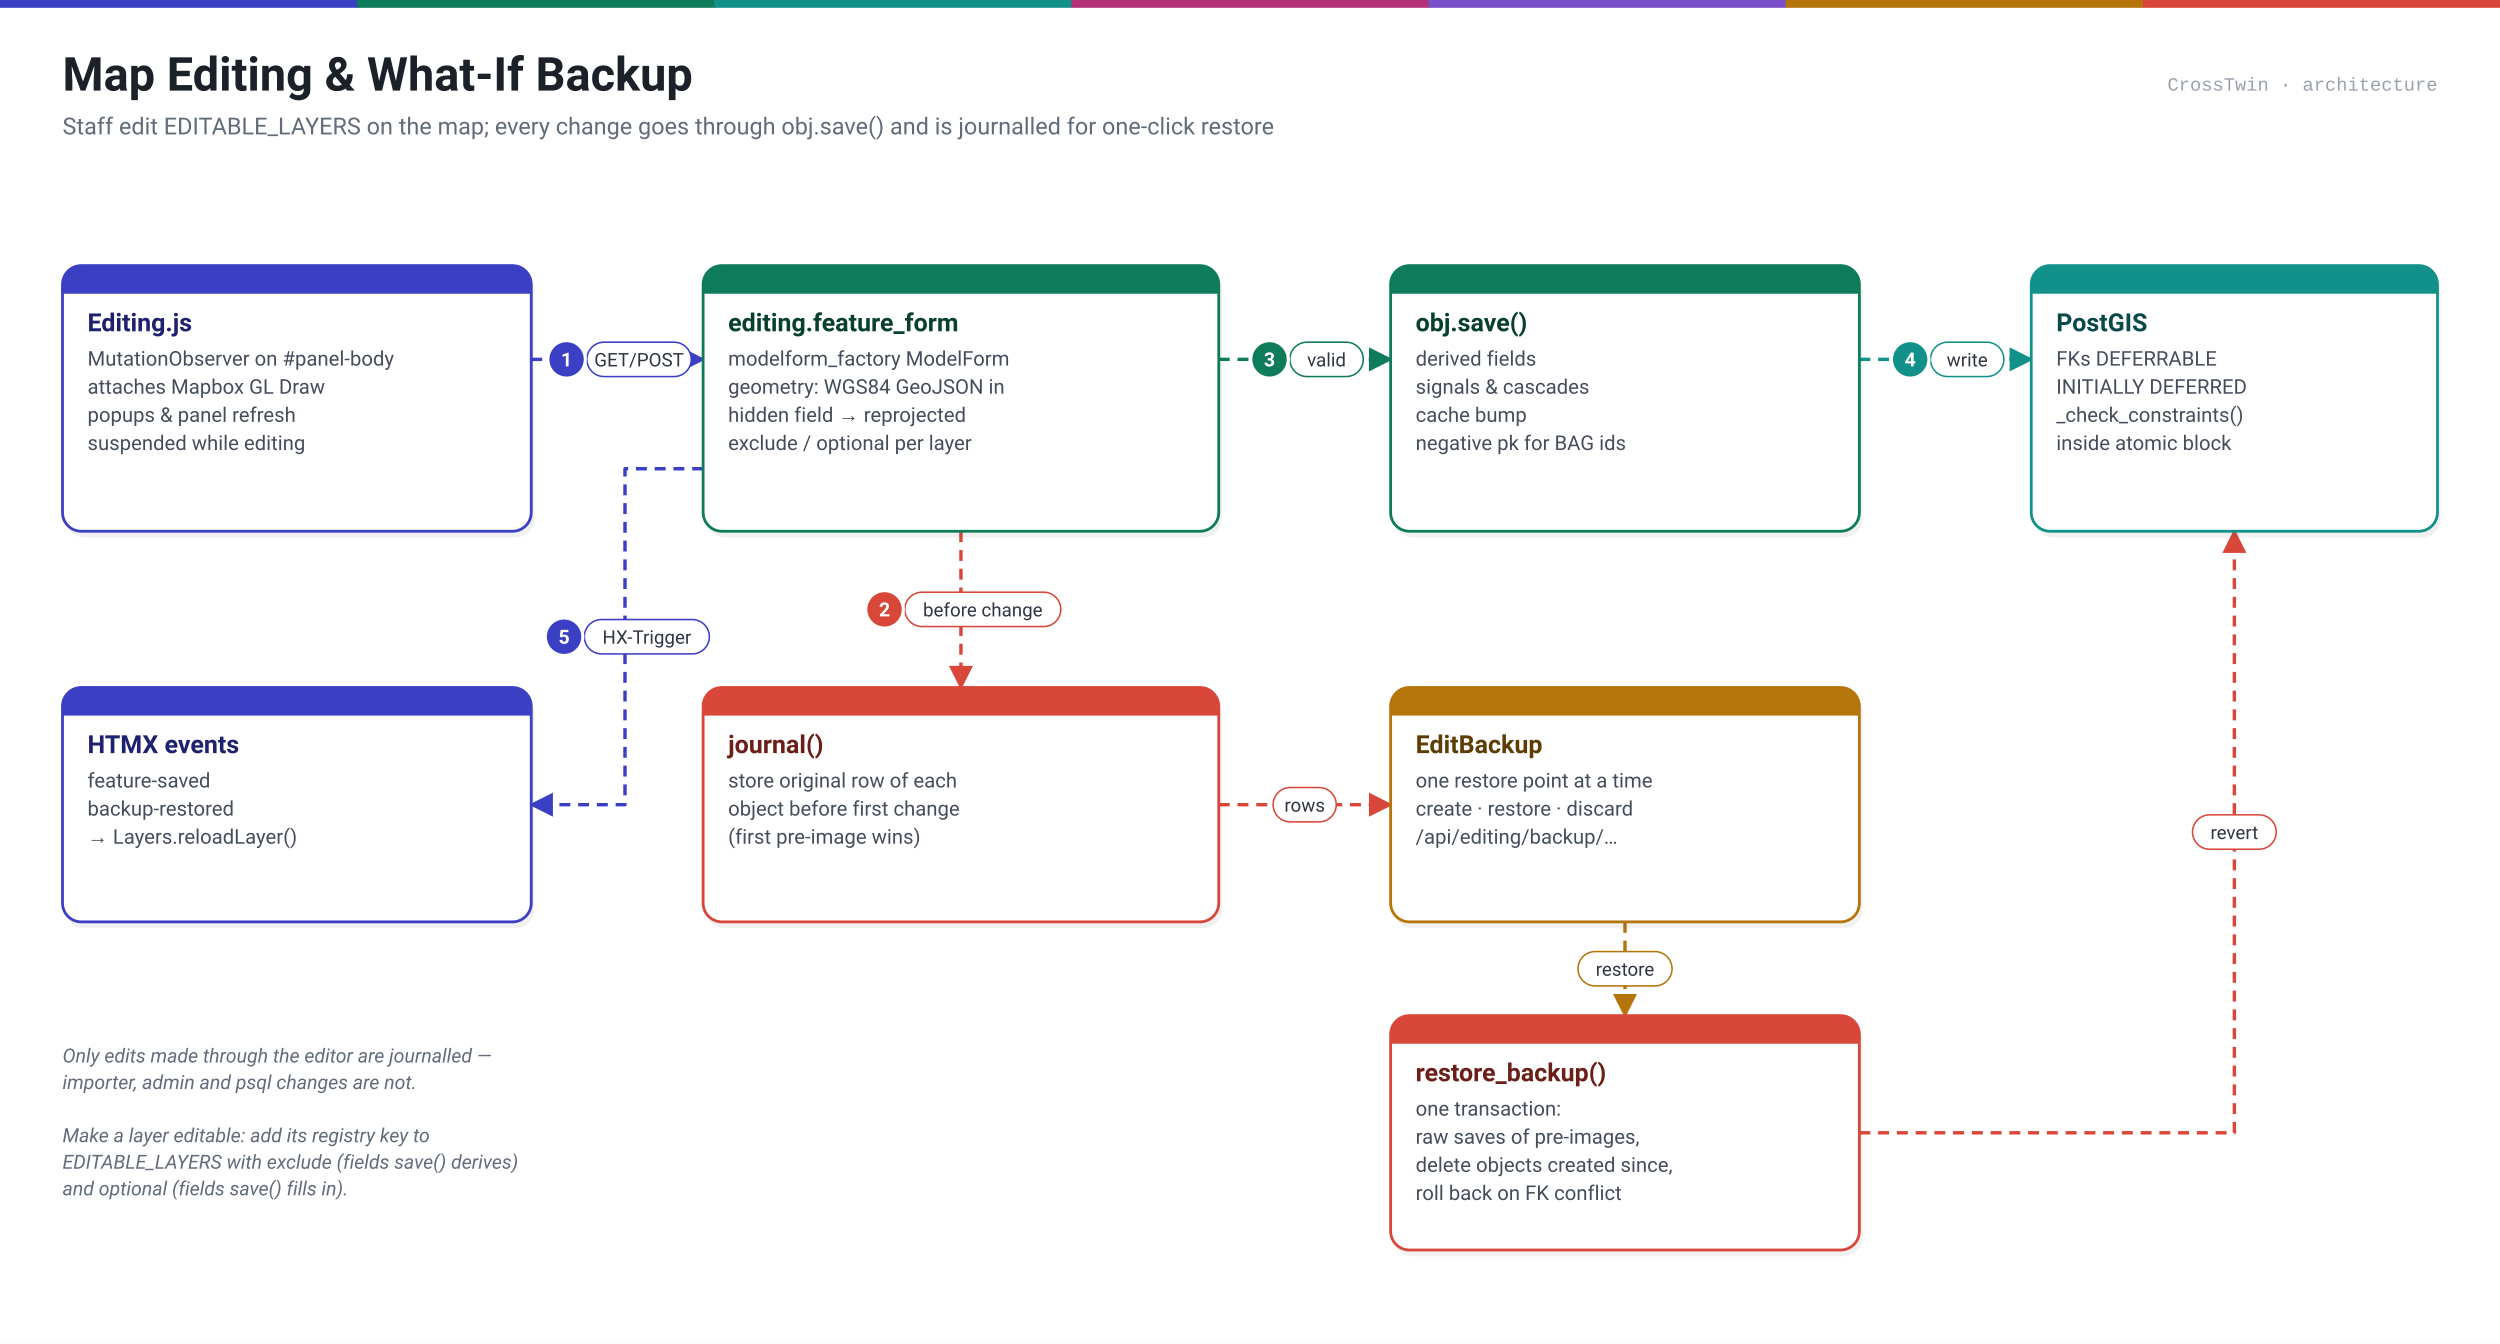
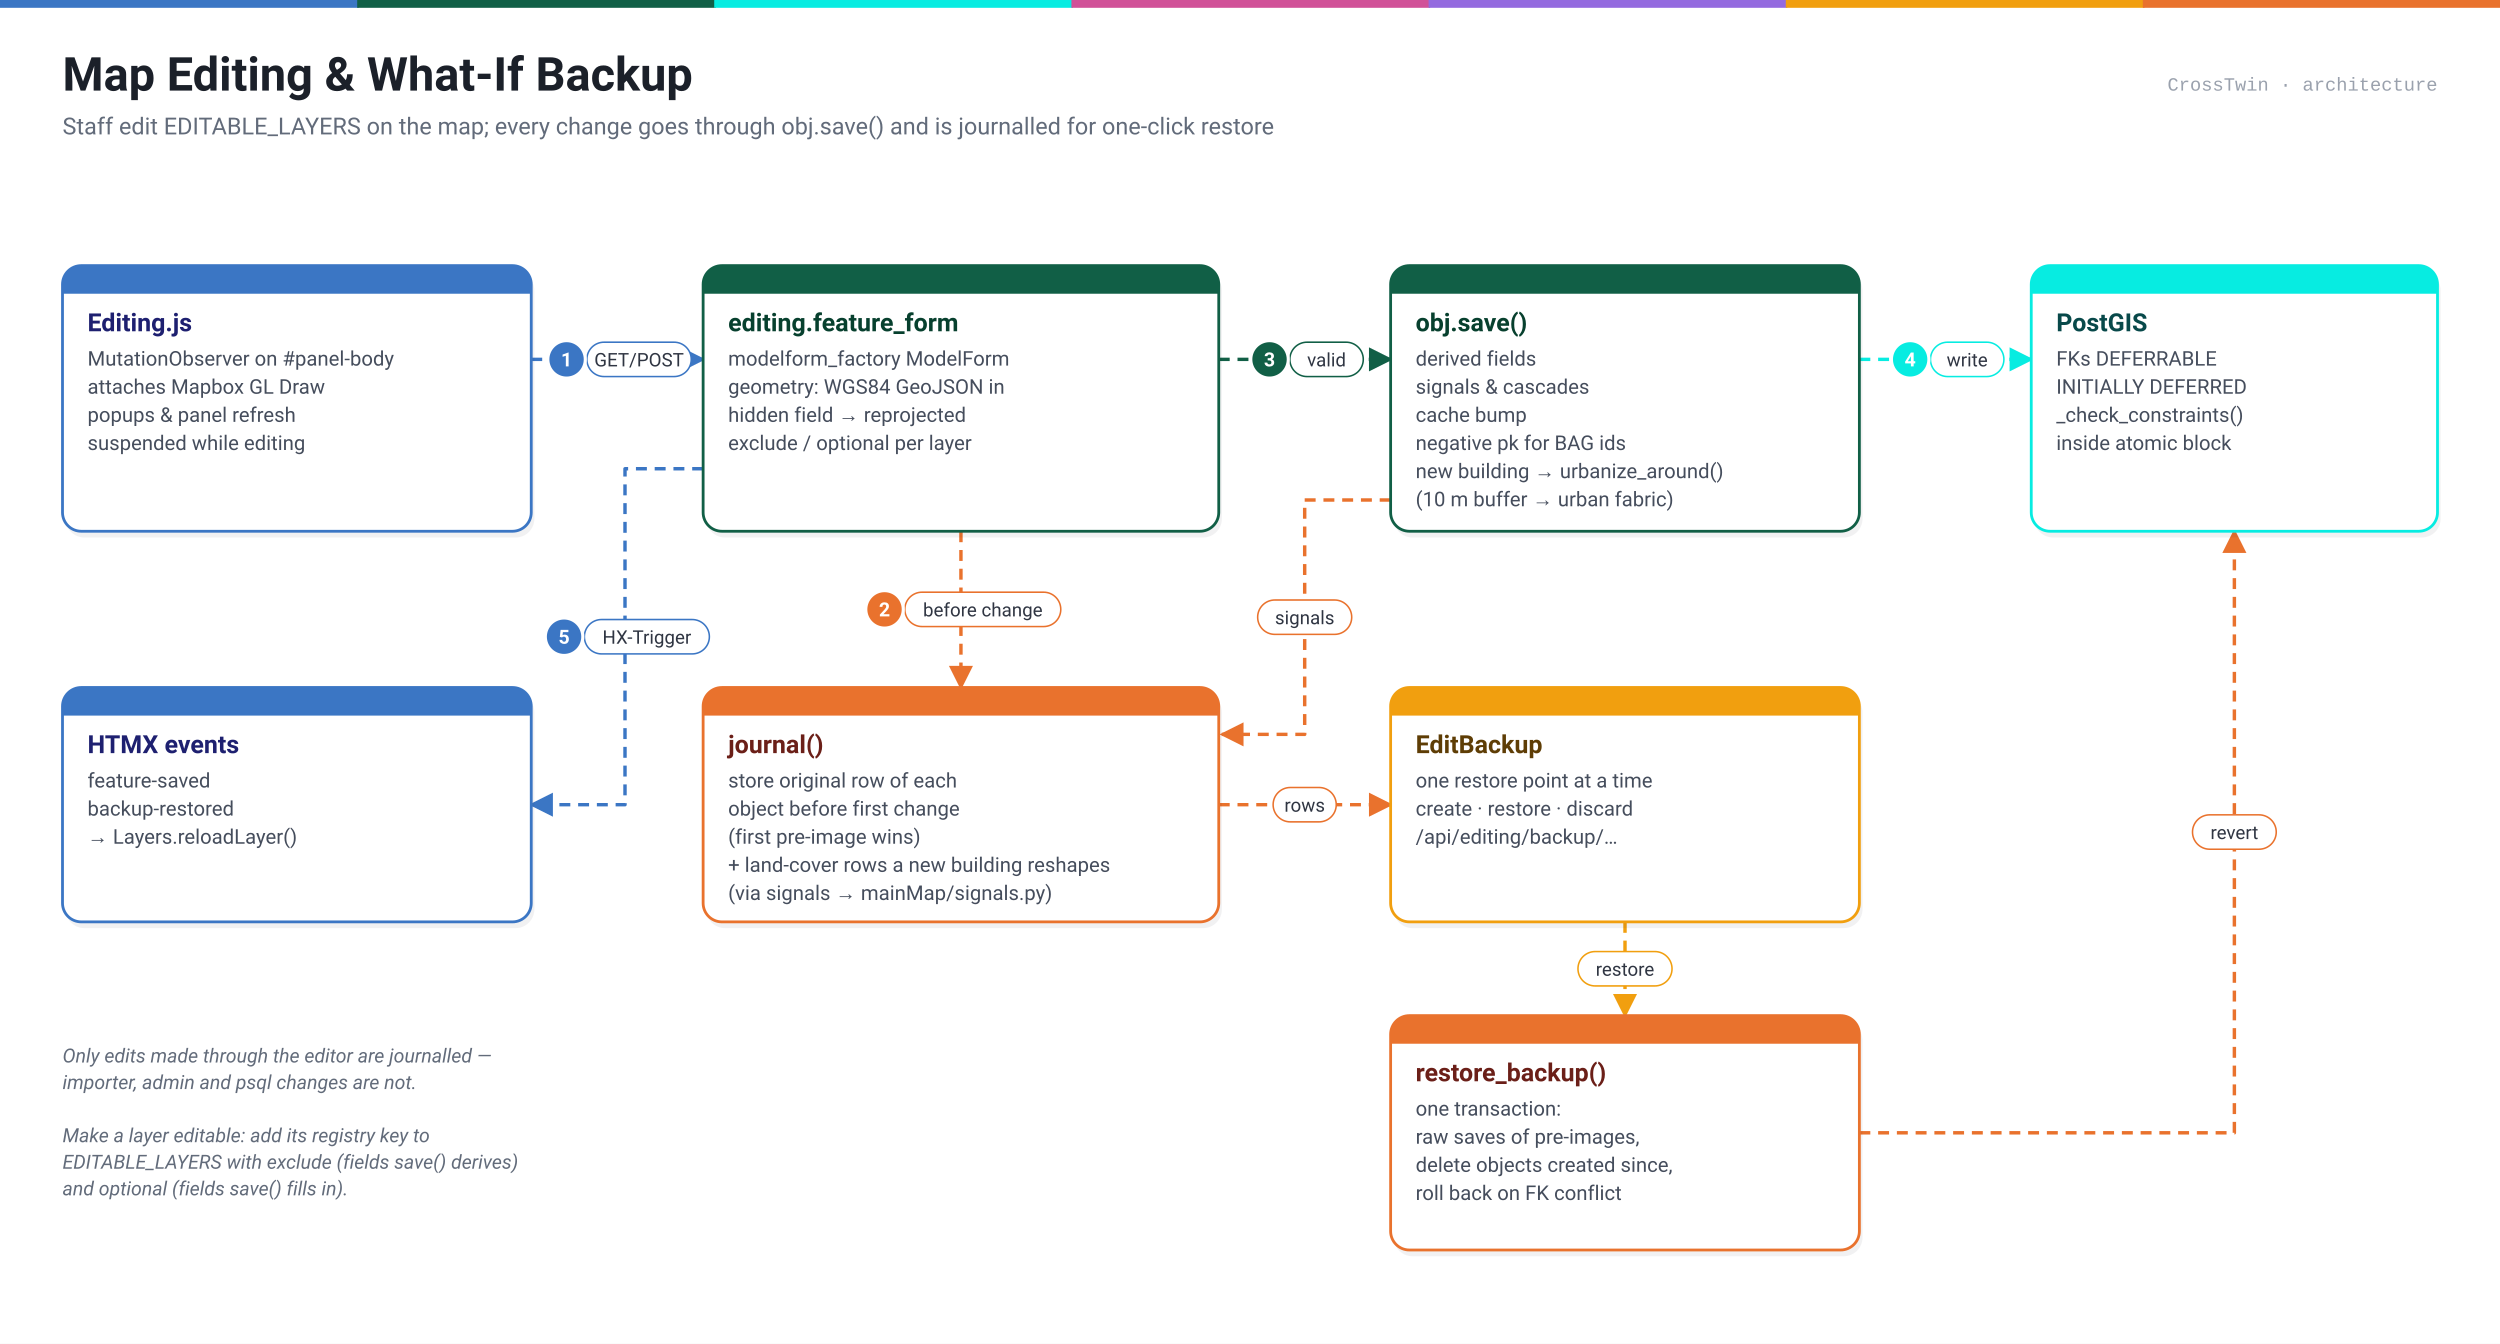
<svg xmlns="http://www.w3.org/2000/svg" viewBox="0 0 1600 860" width="1600" height="860" role="img" aria-label="Map Editing &amp; What-If Backup">
  <style>
  .t { font-family:'Roboto','Helvetica Neue','Arial',sans-serif; }
  .m { font-family:'JetBrains Mono','Consolas','Courier New',monospace; }
  .flow { stroke-dasharray:7 5; animation:dash 1.2s linear infinite; }
  @keyframes dash { to { stroke-dashoffset:-24; } }
  @media (prefers-reduced-motion: reduce) { .flow { animation:none; } }
</style>
  <defs>
    <marker id="a-client" viewBox="0 0 10 10" refX="9" refY="5" markerWidth="7" markerHeight="7" orient="auto-start-reverse">
-       <path d="M0,0 L10,5 L0,10 z" fill="#3b3fc4" />
+       <path d="M0,0 L10,5 L0,10 z" fill="#3b76c4" />
    </marker>
    <marker id="as-client" viewBox="0 0 10 10" refX="9" refY="5" markerWidth="7" markerHeight="7" orient="auto-start-reverse">
-       <path d="M0,0 L10,5 L0,10 z" fill="#3b3fc4" />
+       <path d="M0,0 L10,5 L0,10 z" fill="#3b76c4" />
    </marker>
    <marker id="a-django" viewBox="0 0 10 10" refX="9" refY="5" markerWidth="7" markerHeight="7" orient="auto-start-reverse">
-       <path d="M0,0 L10,5 L0,10 z" fill="#0e7c5a" />
+       <path d="M0,0 L10,5 L0,10 z" fill="#115f46" />
    </marker>
    <marker id="as-django" viewBox="0 0 10 10" refX="9" refY="5" markerWidth="7" markerHeight="7" orient="auto-start-reverse">
-       <path d="M0,0 L10,5 L0,10 z" fill="#0e7c5a" />
+       <path d="M0,0 L10,5 L0,10 z" fill="#115f46" />
    </marker>
    <marker id="a-data" viewBox="0 0 10 10" refX="9" refY="5" markerWidth="7" markerHeight="7" orient="auto-start-reverse">
-       <path d="M0,0 L10,5 L0,10 z" fill="#12918a" />
+       <path d="M0,0 L10,5 L0,10 z" fill="#07ece1" />
    </marker>
    <marker id="as-data" viewBox="0 0 10 10" refX="9" refY="5" markerWidth="7" markerHeight="7" orient="auto-start-reverse">
-       <path d="M0,0 L10,5 L0,10 z" fill="#12918a" />
+       <path d="M0,0 L10,5 L0,10 z" fill="#07ece1" />
    </marker>
    <marker id="a-external" viewBox="0 0 10 10" refX="9" refY="5" markerWidth="7" markerHeight="7" orient="auto-start-reverse">
-       <path d="M0,0 L10,5 L0,10 z" fill="#b5317a" />
+       <path d="M0,0 L10,5 L0,10 z" fill="#d15198" />
    </marker>
    <marker id="as-external" viewBox="0 0 10 10" refX="9" refY="5" markerWidth="7" markerHeight="7" orient="auto-start-reverse">
-       <path d="M0,0 L10,5 L0,10 z" fill="#b5317a" />
+       <path d="M0,0 L10,5 L0,10 z" fill="#d15198" />
    </marker>
    <marker id="a-raster" viewBox="0 0 10 10" refX="9" refY="5" markerWidth="7" markerHeight="7" orient="auto-start-reverse">
-       <path d="M0,0 L10,5 L0,10 z" fill="#7b4fc9" />
+       <path d="M0,0 L10,5 L0,10 z" fill="#946adf" />
    </marker>
    <marker id="as-raster" viewBox="0 0 10 10" refX="9" refY="5" markerWidth="7" markerHeight="7" orient="auto-start-reverse">
-       <path d="M0,0 L10,5 L0,10 z" fill="#7b4fc9" />
+       <path d="M0,0 L10,5 L0,10 z" fill="#946adf" />
    </marker>
    <marker id="a-cache" viewBox="0 0 10 10" refX="9" refY="5" markerWidth="7" markerHeight="7" orient="auto-start-reverse">
-       <path d="M0,0 L10,5 L0,10 z" fill="#b5750a" />
+       <path d="M0,0 L10,5 L0,10 z" fill="#f19f0f" />
    </marker>
    <marker id="as-cache" viewBox="0 0 10 10" refX="9" refY="5" markerWidth="7" markerHeight="7" orient="auto-start-reverse">
-       <path d="M0,0 L10,5 L0,10 z" fill="#b5750a" />
+       <path d="M0,0 L10,5 L0,10 z" fill="#f19f0f" />
    </marker>
    <marker id="a-signal" viewBox="0 0 10 10" refX="9" refY="5" markerWidth="7" markerHeight="7" orient="auto-start-reverse">
-       <path d="M0,0 L10,5 L0,10 z" fill="#d9473a" />
+       <path d="M0,0 L10,5 L0,10 z" fill="#e9722d" />
    </marker>
    <marker id="as-signal" viewBox="0 0 10 10" refX="9" refY="5" markerWidth="7" markerHeight="7" orient="auto-start-reverse">
-       <path d="M0,0 L10,5 L0,10 z" fill="#d9473a" />
+       <path d="M0,0 L10,5 L0,10 z" fill="#e9722d" />
    </marker>
    <marker id="a-neutral" viewBox="0 0 10 10" refX="9" refY="5" markerWidth="7" markerHeight="7" orient="auto-start-reverse">
      <path d="M0,0 L10,5 L0,10 z" fill="#3f4756" />
    </marker>
    <marker id="as-neutral" viewBox="0 0 10 10" refX="9" refY="5" markerWidth="7" markerHeight="7" orient="auto-start-reverse">
      <path d="M0,0 L10,5 L0,10 z" fill="#3f4756" />
    </marker>
  </defs>
  <rect width="1600" height="860" fill="#ffffff" />
-   <rect x="0.0" width="229.6" height="5" fill="#3b3fc4" />
-   <rect x="228.6" width="229.6" height="5" fill="#0e7c5a" />
-   <rect x="457.1" width="229.6" height="5" fill="#12918a" />
-   <rect x="685.7" width="229.6" height="5" fill="#b5317a" />
-   <rect x="914.3" width="229.6" height="5" fill="#7b4fc9" />
-   <rect x="1142.9" width="229.6" height="5" fill="#b5750a" />
-   <rect x="1371.4" width="229.6" height="5" fill="#d9473a" />
+   <rect x="0.0" width="229.6" height="5" fill="#3b76c4" />
+   <rect x="228.6" width="229.6" height="5" fill="#115f46" />
+   <rect x="457.1" width="229.6" height="5" fill="#07ece1" />
+   <rect x="685.7" width="229.6" height="5" fill="#d15198" />
+   <rect x="914.3" width="229.6" height="5" fill="#946adf" />
+   <rect x="1142.9" width="229.6" height="5" fill="#f19f0f" />
+   <rect x="1371.4" width="229.6" height="5" fill="#e9722d" />
  <text class="t" x="40" y="58" font-size="30" font-weight="600" fill="#1b2029">Map Editing &amp; What-If Backup</text>
  <text class="t" x="40" y="86" font-size="15" fill="#626b7a">Staff edit EDITABLE_LAYERS on the map; every change goes through obj.save() and is journalled for one-click restore</text>
  <text class="m" x="1560" y="58" font-size="12" fill="#9aa1ad" text-anchor="end">CrossTwin · architecture</text>
-   <path d="M1190,725 L1430,725 L1430,340" fill="none" stroke="#d9473a" stroke-width="2.2" stroke-linejoin="round" class="flow" marker-end="url(#a-signal)" />
-   <path d="M1040,590 L1040,650" fill="none" stroke="#b5750a" stroke-width="2.2" stroke-linejoin="round" class="flow" marker-end="url(#a-cache)" />
-   <path d="M780,515 L890,515" fill="none" stroke="#d9473a" stroke-width="2.2" stroke-linejoin="round" class="flow" marker-end="url(#a-signal)" />
-   <path d="M450,300 L400,300 L400,515 L340,515" fill="none" stroke="#3b3fc4" stroke-width="2.2" stroke-linejoin="round" class="flow" marker-end="url(#a-client)" />
-   <path d="M1190,230 L1300,230" fill="none" stroke="#12918a" stroke-width="2.2" stroke-linejoin="round" class="flow" marker-end="url(#a-data)" />
-   <path d="M780,230 L890,230" fill="none" stroke="#0e7c5a" stroke-width="2.2" stroke-linejoin="round" class="flow" marker-end="url(#a-django)" />
-   <path d="M615,340 L615,440" fill="none" stroke="#d9473a" stroke-width="2.2" stroke-linejoin="round" class="flow" marker-end="url(#a-signal)" />
-   <path d="M340,230 L450,230" fill="none" stroke="#3b3fc4" stroke-width="2.2" stroke-linejoin="round" class="flow" marker-end="url(#a-client)" />
+   <path d="M1190,725 L1430,725 L1430,340" fill="none" stroke="#e9722d" stroke-width="2.2" stroke-linejoin="round" class="flow" marker-end="url(#a-signal)" />
+   <path d="M1040,590 L1040,650" fill="none" stroke="#f19f0f" stroke-width="2.2" stroke-linejoin="round" class="flow" marker-end="url(#a-cache)" />
+   <path d="M890,320 L835,320 L835,470 L782,470" fill="none" stroke="#e9722d" stroke-width="2.2" stroke-linejoin="round" class="flow" marker-end="url(#a-signal)" />
+   <path d="M780,515 L890,515" fill="none" stroke="#e9722d" stroke-width="2.2" stroke-linejoin="round" class="flow" marker-end="url(#a-signal)" />
+   <path d="M450,300 L400,300 L400,515 L340,515" fill="none" stroke="#3b76c4" stroke-width="2.2" stroke-linejoin="round" class="flow" marker-end="url(#a-client)" />
+   <path d="M1190,230 L1300,230" fill="none" stroke="#07ece1" stroke-width="2.2" stroke-linejoin="round" class="flow" marker-end="url(#a-data)" />
+   <path d="M780,230 L890,230" fill="none" stroke="#115f46" stroke-width="2.2" stroke-linejoin="round" class="flow" marker-end="url(#a-django)" />
+   <path d="M615,340 L615,440" fill="none" stroke="#e9722d" stroke-width="2.2" stroke-linejoin="round" class="flow" marker-end="url(#a-signal)" />
+   <path d="M340,230 L450,230" fill="none" stroke="#3b76c4" stroke-width="2.2" stroke-linejoin="round" class="flow" marker-end="url(#a-client)" />
  <rect x="42" y="174" width="300" height="170" rx="12" fill="#1b2029" fill-opacity="0.06" />
-   <rect x="40" y="170" width="300" height="170" rx="12" fill="#fff" stroke="#3b3fc4" stroke-width="1.8" />
-   <path d="M52,170 h276 a12,12 0 0 1 12,12 v6 h-300 v-6 a12,12 0 0 1 12,-12 z" fill="#3b3fc4" />
+   <rect x="40" y="170" width="300" height="170" rx="12" fill="#fff" stroke="#3b76c4" stroke-width="1.8" />
+   <path d="M52,170 h276 a12,12 0 0 1 12,12 v6 h-300 v-6 a12,12 0 0 1 12,-12 z" fill="#3b76c4" />
  <text class="t" x="56" y="212" font-size="16" font-weight="700" fill="#1e2070">Editing.js</text>
  <text class="t" x="56" y="234" font-size="13" fill="#454d5c">MutationObserver on #panel-body</text>
  <text class="t" x="56" y="252" font-size="13" fill="#454d5c">attaches Mapbox GL Draw</text>
  <text class="t" x="56" y="270" font-size="13" fill="#454d5c">popups &amp; panel refresh</text>
  <text class="t" x="56" y="288" font-size="13" fill="#454d5c">suspended while editing</text>
  <rect x="452" y="174" width="330" height="170" rx="12" fill="#1b2029" fill-opacity="0.06" />
-   <rect x="450" y="170" width="330" height="170" rx="12" fill="#fff" stroke="#0e7c5a" stroke-width="1.8" />
-   <path d="M462,170 h306 a12,12 0 0 1 12,12 v6 h-330 v-6 a12,12 0 0 1 12,-12 z" fill="#0e7c5a" />
+   <rect x="450" y="170" width="330" height="170" rx="12" fill="#fff" stroke="#115f46" stroke-width="1.8" />
+   <path d="M462,170 h306 a12,12 0 0 1 12,12 v6 h-330 v-6 a12,12 0 0 1 12,-12 z" fill="#115f46" />
  <text class="t" x="466" y="212" font-size="16" font-weight="700" fill="#07402e">editing.feature_form</text>
  <text class="t" x="466" y="234" font-size="13" fill="#454d5c">modelform_factory ModelForm</text>
  <text class="t" x="466" y="252" font-size="13" fill="#454d5c">geometry: WGS84 GeoJSON in</text>
  <text class="t" x="466" y="270" font-size="13" fill="#454d5c">hidden field → reprojected</text>
  <text class="t" x="466" y="288" font-size="13" fill="#454d5c">exclude / optional per layer</text>
  <rect x="892" y="174" width="300" height="170" rx="12" fill="#1b2029" fill-opacity="0.06" />
-   <rect x="890" y="170" width="300" height="170" rx="12" fill="#fff" stroke="#0e7c5a" stroke-width="1.8" />
-   <path d="M902,170 h276 a12,12 0 0 1 12,12 v6 h-300 v-6 a12,12 0 0 1 12,-12 z" fill="#0e7c5a" />
+   <rect x="890" y="170" width="300" height="170" rx="12" fill="#fff" stroke="#115f46" stroke-width="1.8" />
+   <path d="M902,170 h276 a12,12 0 0 1 12,12 v6 h-300 v-6 a12,12 0 0 1 12,-12 z" fill="#115f46" />
  <text class="t" x="906" y="212" font-size="16" font-weight="700" fill="#07402e">obj.save()</text>
  <text class="t" x="906" y="234" font-size="13" fill="#454d5c">derived fields</text>
  <text class="t" x="906" y="252" font-size="13" fill="#454d5c">signals &amp; cascades</text>
  <text class="t" x="906" y="270" font-size="13" fill="#454d5c">cache bump</text>
  <text class="t" x="906" y="288" font-size="13" fill="#454d5c">negative pk for BAG ids</text>
+   <text class="t" x="906" y="306" font-size="13" fill="#454d5c">new building → urbanize_around()</text>
+   <text class="t" x="906" y="324" font-size="13" fill="#454d5c">(10 m buffer → urban fabric)</text>
  <rect x="1302" y="174" width="260" height="170" rx="12" fill="#1b2029" fill-opacity="0.06" />
-   <rect x="1300" y="170" width="260" height="170" rx="12" fill="#fff" stroke="#12918a" stroke-width="1.8" />
-   <path d="M1312,170 h236 a12,12 0 0 1 12,12 v6 h-260 v-6 a12,12 0 0 1 12,-12 z" fill="#12918a" />
+   <rect x="1300" y="170" width="260" height="170" rx="12" fill="#fff" stroke="#07ece1" stroke-width="1.8" />
+   <path d="M1312,170 h236 a12,12 0 0 1 12,12 v6 h-260 v-6 a12,12 0 0 1 12,-12 z" fill="#07ece1" />
  <text class="t" x="1316" y="212" font-size="16" font-weight="700" fill="#08494a">PostGIS</text>
  <text class="t" x="1316" y="234" font-size="13" fill="#454d5c">FKs DEFERRABLE</text>
  <text class="t" x="1316" y="252" font-size="13" fill="#454d5c">INITIALLY DEFERRED</text>
  <text class="t" x="1316" y="270" font-size="13" fill="#454d5c">_check_constraints()</text>
  <text class="t" x="1316" y="288" font-size="13" fill="#454d5c">inside atomic block</text>
  <rect x="452" y="444" width="330" height="150" rx="12" fill="#1b2029" fill-opacity="0.06" />
-   <rect x="450" y="440" width="330" height="150" rx="12" fill="#fff" stroke="#d9473a" stroke-width="1.8" />
-   <path d="M462,440 h306 a12,12 0 0 1 12,12 v6 h-330 v-6 a12,12 0 0 1 12,-12 z" fill="#d9473a" />
+   <rect x="450" y="440" width="330" height="150" rx="12" fill="#fff" stroke="#e9722d" stroke-width="1.8" />
+   <path d="M462,440 h306 a12,12 0 0 1 12,12 v6 h-330 v-6 a12,12 0 0 1 12,-12 z" fill="#e9722d" />
  <text class="t" x="466" y="482" font-size="16" font-weight="700" fill="#6b1f18">journal()</text>
  <text class="t" x="466" y="504" font-size="13" fill="#454d5c">store original row of each</text>
  <text class="t" x="466" y="522" font-size="13" fill="#454d5c">object before first change</text>
  <text class="t" x="466" y="540" font-size="13" fill="#454d5c">(first pre-image wins)</text>
+   <text class="t" x="466" y="558" font-size="13" fill="#454d5c">+ land-cover rows a new building reshapes</text>
+   <text class="t" x="466" y="576" font-size="13" fill="#454d5c">(via signals → mainMap/signals.py)</text>
  <rect x="892" y="444" width="300" height="150" rx="12" fill="#1b2029" fill-opacity="0.06" />
-   <rect x="890" y="440" width="300" height="150" rx="12" fill="#fff" stroke="#b5750a" stroke-width="1.8" />
-   <path d="M902,440 h276 a12,12 0 0 1 12,12 v6 h-300 v-6 a12,12 0 0 1 12,-12 z" fill="#b5750a" />
+   <rect x="890" y="440" width="300" height="150" rx="12" fill="#fff" stroke="#f19f0f" stroke-width="1.8" />
+   <path d="M902,440 h276 a12,12 0 0 1 12,12 v6 h-300 v-6 a12,12 0 0 1 12,-12 z" fill="#f19f0f" />
  <text class="t" x="906" y="482" font-size="16" font-weight="700" fill="#5e3d05">EditBackup</text>
  <text class="t" x="906" y="504" font-size="13" fill="#454d5c">one restore point at a time</text>
  <text class="t" x="906" y="522" font-size="13" fill="#454d5c">create · restore · discard</text>
  <text class="t" x="906" y="540" font-size="13" fill="#454d5c">/api/editing/backup/…</text>
  <rect x="892" y="654" width="300" height="150" rx="12" fill="#1b2029" fill-opacity="0.06" />
-   <rect x="890" y="650" width="300" height="150" rx="12" fill="#fff" stroke="#d9473a" stroke-width="1.8" />
-   <path d="M902,650 h276 a12,12 0 0 1 12,12 v6 h-300 v-6 a12,12 0 0 1 12,-12 z" fill="#d9473a" />
+   <rect x="890" y="650" width="300" height="150" rx="12" fill="#fff" stroke="#e9722d" stroke-width="1.8" />
+   <path d="M902,650 h276 a12,12 0 0 1 12,12 v6 h-300 v-6 a12,12 0 0 1 12,-12 z" fill="#e9722d" />
  <text class="t" x="906" y="692" font-size="16" font-weight="700" fill="#6b1f18">restore_backup()</text>
  <text class="t" x="906" y="714" font-size="13" fill="#454d5c">one transaction:</text>
  <text class="t" x="906" y="732" font-size="13" fill="#454d5c">raw saves of pre-images,</text>
  <text class="t" x="906" y="750" font-size="13" fill="#454d5c">delete objects created since,</text>
  <text class="t" x="906" y="768" font-size="13" fill="#454d5c">roll back on FK conflict</text>
  <rect x="42" y="444" width="300" height="150" rx="12" fill="#1b2029" fill-opacity="0.06" />
-   <rect x="40" y="440" width="300" height="150" rx="12" fill="#fff" stroke="#3b3fc4" stroke-width="1.8" />
-   <path d="M52,440 h276 a12,12 0 0 1 12,12 v6 h-300 v-6 a12,12 0 0 1 12,-12 z" fill="#3b3fc4" />
+   <rect x="40" y="440" width="300" height="150" rx="12" fill="#fff" stroke="#3b76c4" stroke-width="1.8" />
+   <path d="M52,440 h276 a12,12 0 0 1 12,12 v6 h-300 v-6 a12,12 0 0 1 12,-12 z" fill="#3b76c4" />
  <text class="t" x="56" y="482" font-size="16" font-weight="700" fill="#1e2070">HTMX events</text>
  <text class="t" x="56" y="504" font-size="13" fill="#454d5c">feature-saved</text>
  <text class="t" x="56" y="522" font-size="13" fill="#454d5c">backup-restored</text>
  <text class="t" x="56" y="540" font-size="13" fill="#454d5c">→ Layers.reloadLayer()</text>
-   <rect x="375.6" y="219.0" width="66.8" height="22" rx="11" fill="#fff" stroke="#3b3fc4" stroke-width="1" />
+   <rect x="375.6" y="219.0" width="66.8" height="22" rx="11" fill="#fff" stroke="#3b76c4" stroke-width="1" />
  <text class="t" x="409.0" y="234.5" font-size="12" fill="#2f3542" text-anchor="middle">GET/POST</text>
-   <circle cx="362.6" cy="230.0" r="12" fill="#3b3fc4" stroke="#fff" stroke-width="2" />
+   <circle cx="362.6" cy="230.0" r="12" fill="#3b76c4" stroke="#fff" stroke-width="2" />
  <text class="t" x="362.6" y="234.5" font-size="12.5" font-weight="700" fill="#fff" text-anchor="middle">1</text>
-   <rect x="579.1" y="379.0" width="99.8" height="22" rx="11" fill="#fff" stroke="#d9473a" stroke-width="1" />
+   <rect x="579.1" y="379.0" width="99.8" height="22" rx="11" fill="#fff" stroke="#e9722d" stroke-width="1" />
  <text class="t" x="629.0" y="394.5" font-size="12" fill="#2f3542" text-anchor="middle">before change</text>
-   <circle cx="566.1" cy="390.0" r="12" fill="#d9473a" stroke="#fff" stroke-width="2" />
+   <circle cx="566.1" cy="390.0" r="12" fill="#e9722d" stroke="#fff" stroke-width="2" />
  <text class="t" x="566.1" y="394.5" font-size="12.5" font-weight="700" fill="#fff" text-anchor="middle">2</text>
-   <rect x="825.5" y="219.0" width="47.0" height="22" rx="11" fill="#fff" stroke="#0e7c5a" stroke-width="1" />
+   <rect x="825.5" y="219.0" width="47.0" height="22" rx="11" fill="#fff" stroke="#115f46" stroke-width="1" />
  <text class="t" x="849.0" y="234.5" font-size="12" fill="#2f3542" text-anchor="middle">valid</text>
-   <circle cx="812.5" cy="230.0" r="12" fill="#0e7c5a" stroke="#fff" stroke-width="2" />
+   <circle cx="812.5" cy="230.0" r="12" fill="#115f46" stroke="#fff" stroke-width="2" />
  <text class="t" x="812.5" y="234.5" font-size="12.5" font-weight="700" fill="#fff" text-anchor="middle">3</text>
-   <rect x="1235.5" y="219.0" width="47.0" height="22" rx="11" fill="#fff" stroke="#12918a" stroke-width="1" />
+   <rect x="1235.5" y="219.0" width="47.0" height="22" rx="11" fill="#fff" stroke="#07ece1" stroke-width="1" />
  <text class="t" x="1259.0" y="234.5" font-size="12" fill="#2f3542" text-anchor="middle">write</text>
-   <circle cx="1222.5" cy="230.0" r="12" fill="#12918a" stroke="#fff" stroke-width="2" />
+   <circle cx="1222.5" cy="230.0" r="12" fill="#07ece1" stroke="#fff" stroke-width="2" />
  <text class="t" x="1222.5" y="234.5" font-size="12.5" font-weight="700" fill="#fff" text-anchor="middle">4</text>
-   <rect x="374.0" y="396.5" width="80.0" height="22" rx="11" fill="#fff" stroke="#3b3fc4" stroke-width="1" />
+   <rect x="374.0" y="396.5" width="80.0" height="22" rx="11" fill="#fff" stroke="#3b76c4" stroke-width="1" />
  <text class="t" x="414.0" y="412.0" font-size="12" fill="#2f3542" text-anchor="middle">HX-Trigger</text>
-   <circle cx="361.0" cy="407.5" r="12" fill="#3b3fc4" stroke="#fff" stroke-width="2" />
+   <circle cx="361.0" cy="407.5" r="12" fill="#3b76c4" stroke="#fff" stroke-width="2" />
  <text class="t" x="361.0" y="412.0" font-size="12.5" font-weight="700" fill="#fff" text-anchor="middle">5</text>
-   <rect x="814.8" y="504.0" width="40.4" height="22" rx="11" fill="#fff" stroke="#d9473a" stroke-width="1" />
+   <rect x="814.8" y="504.0" width="40.4" height="22" rx="11" fill="#fff" stroke="#e9722d" stroke-width="1" />
  <text class="t" x="835.0" y="519.5" font-size="12" fill="#2f3542" text-anchor="middle">rows</text>
-   <rect x="1009.9" y="609.0" width="60.2" height="22" rx="11" fill="#fff" stroke="#b5750a" stroke-width="1" />
+   <rect x="804.9" y="384.0" width="60.2" height="22" rx="11" fill="#fff" stroke="#e9722d" stroke-width="1" />
+   <text class="t" x="835.0" y="399.5" font-size="12" fill="#2f3542" text-anchor="middle">signals</text>
+   <rect x="1009.9" y="609.0" width="60.2" height="22" rx="11" fill="#fff" stroke="#f19f0f" stroke-width="1" />
  <text class="t" x="1040.0" y="624.5" font-size="12" fill="#2f3542" text-anchor="middle">restore</text>
-   <rect x="1403.2" y="521.5" width="53.6" height="22" rx="11" fill="#fff" stroke="#d9473a" stroke-width="1" />
+   <rect x="1403.2" y="521.5" width="53.6" height="22" rx="11" fill="#fff" stroke="#e9722d" stroke-width="1" />
  <text class="t" x="1430.0" y="537.0" font-size="12" fill="#2f3542" text-anchor="middle">revert</text>
  <text class="t" x="40" y="680" font-size="12.5" fill="#626b7a" font-style="italic">Only edits made through the editor are journalled —</text>
  <text class="t" x="40" y="697" font-size="12.5" fill="#626b7a" font-style="italic">importer, admin and psql changes are not.</text>
  <text class="t" x="40" y="714" font-size="12.5" fill="#626b7a" font-style="italic" />
  <text class="t" x="40" y="731" font-size="12.5" fill="#626b7a" font-style="italic">Make a layer editable: add its registry key to</text>
  <text class="t" x="40" y="748" font-size="12.5" fill="#626b7a" font-style="italic">EDITABLE_LAYERS with exclude (fields save() derives)</text>
  <text class="t" x="40" y="765" font-size="12.5" fill="#626b7a" font-style="italic">and optional (fields save() fills in).</text>
</svg>
